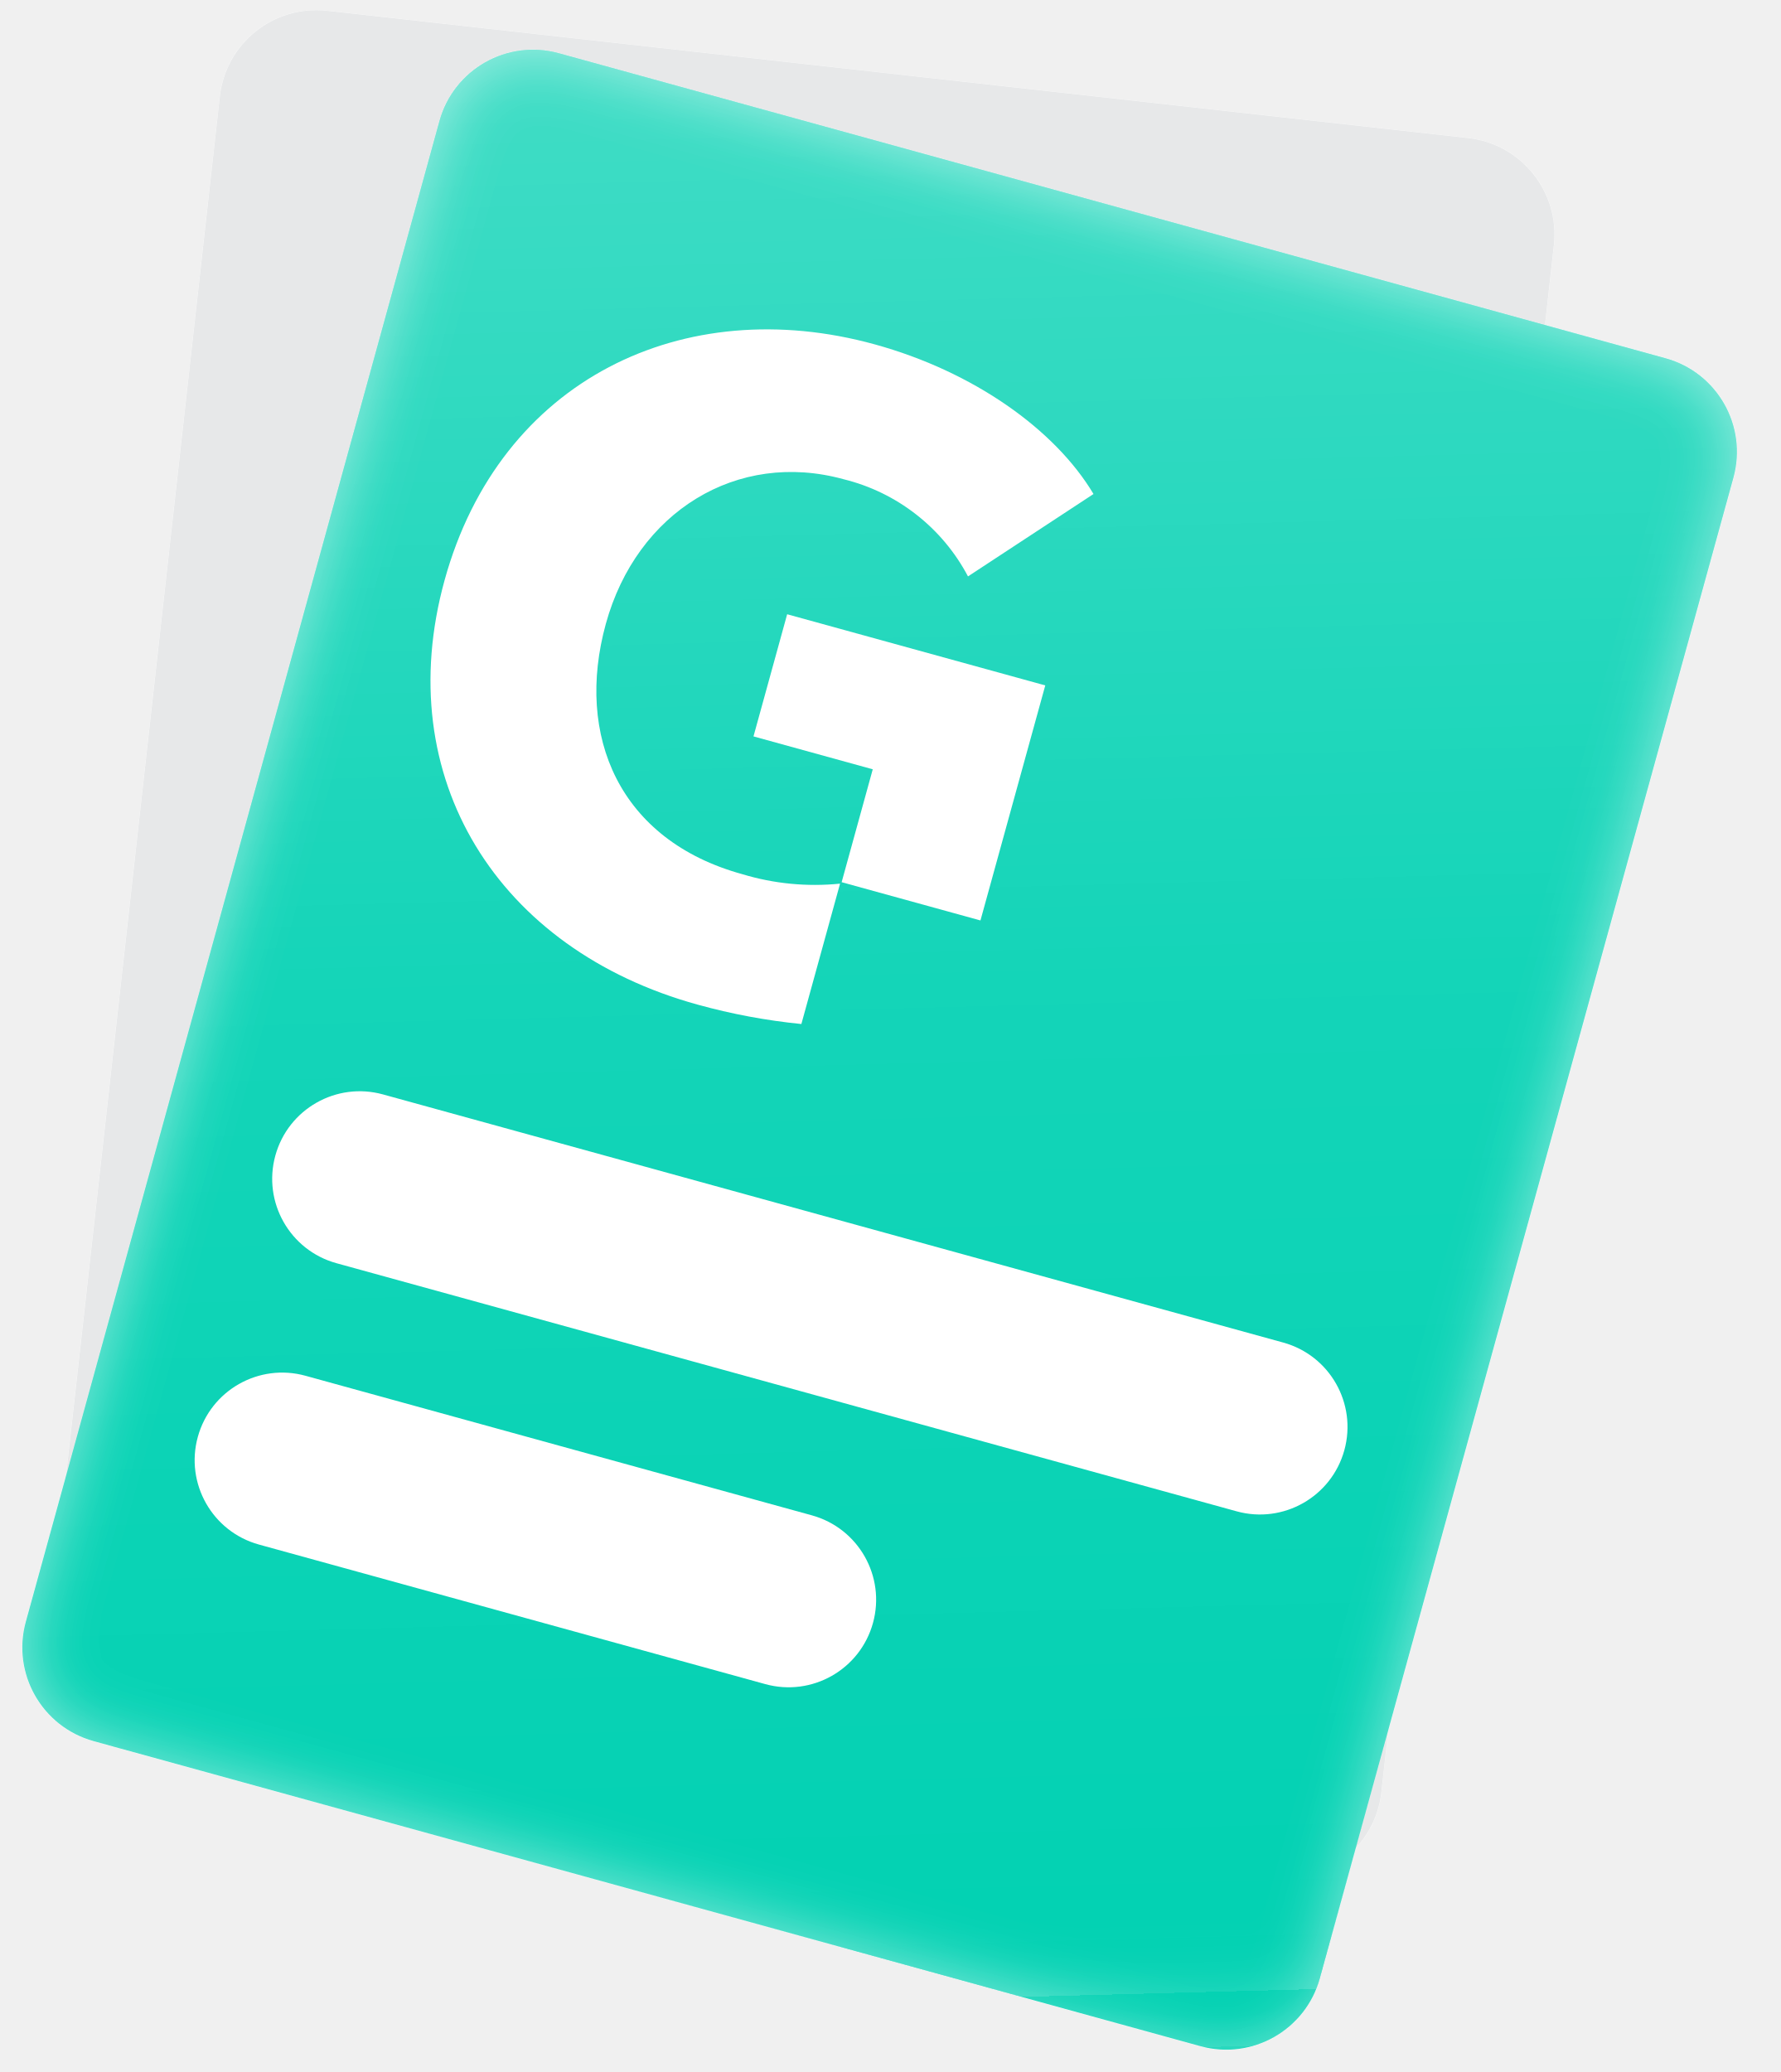
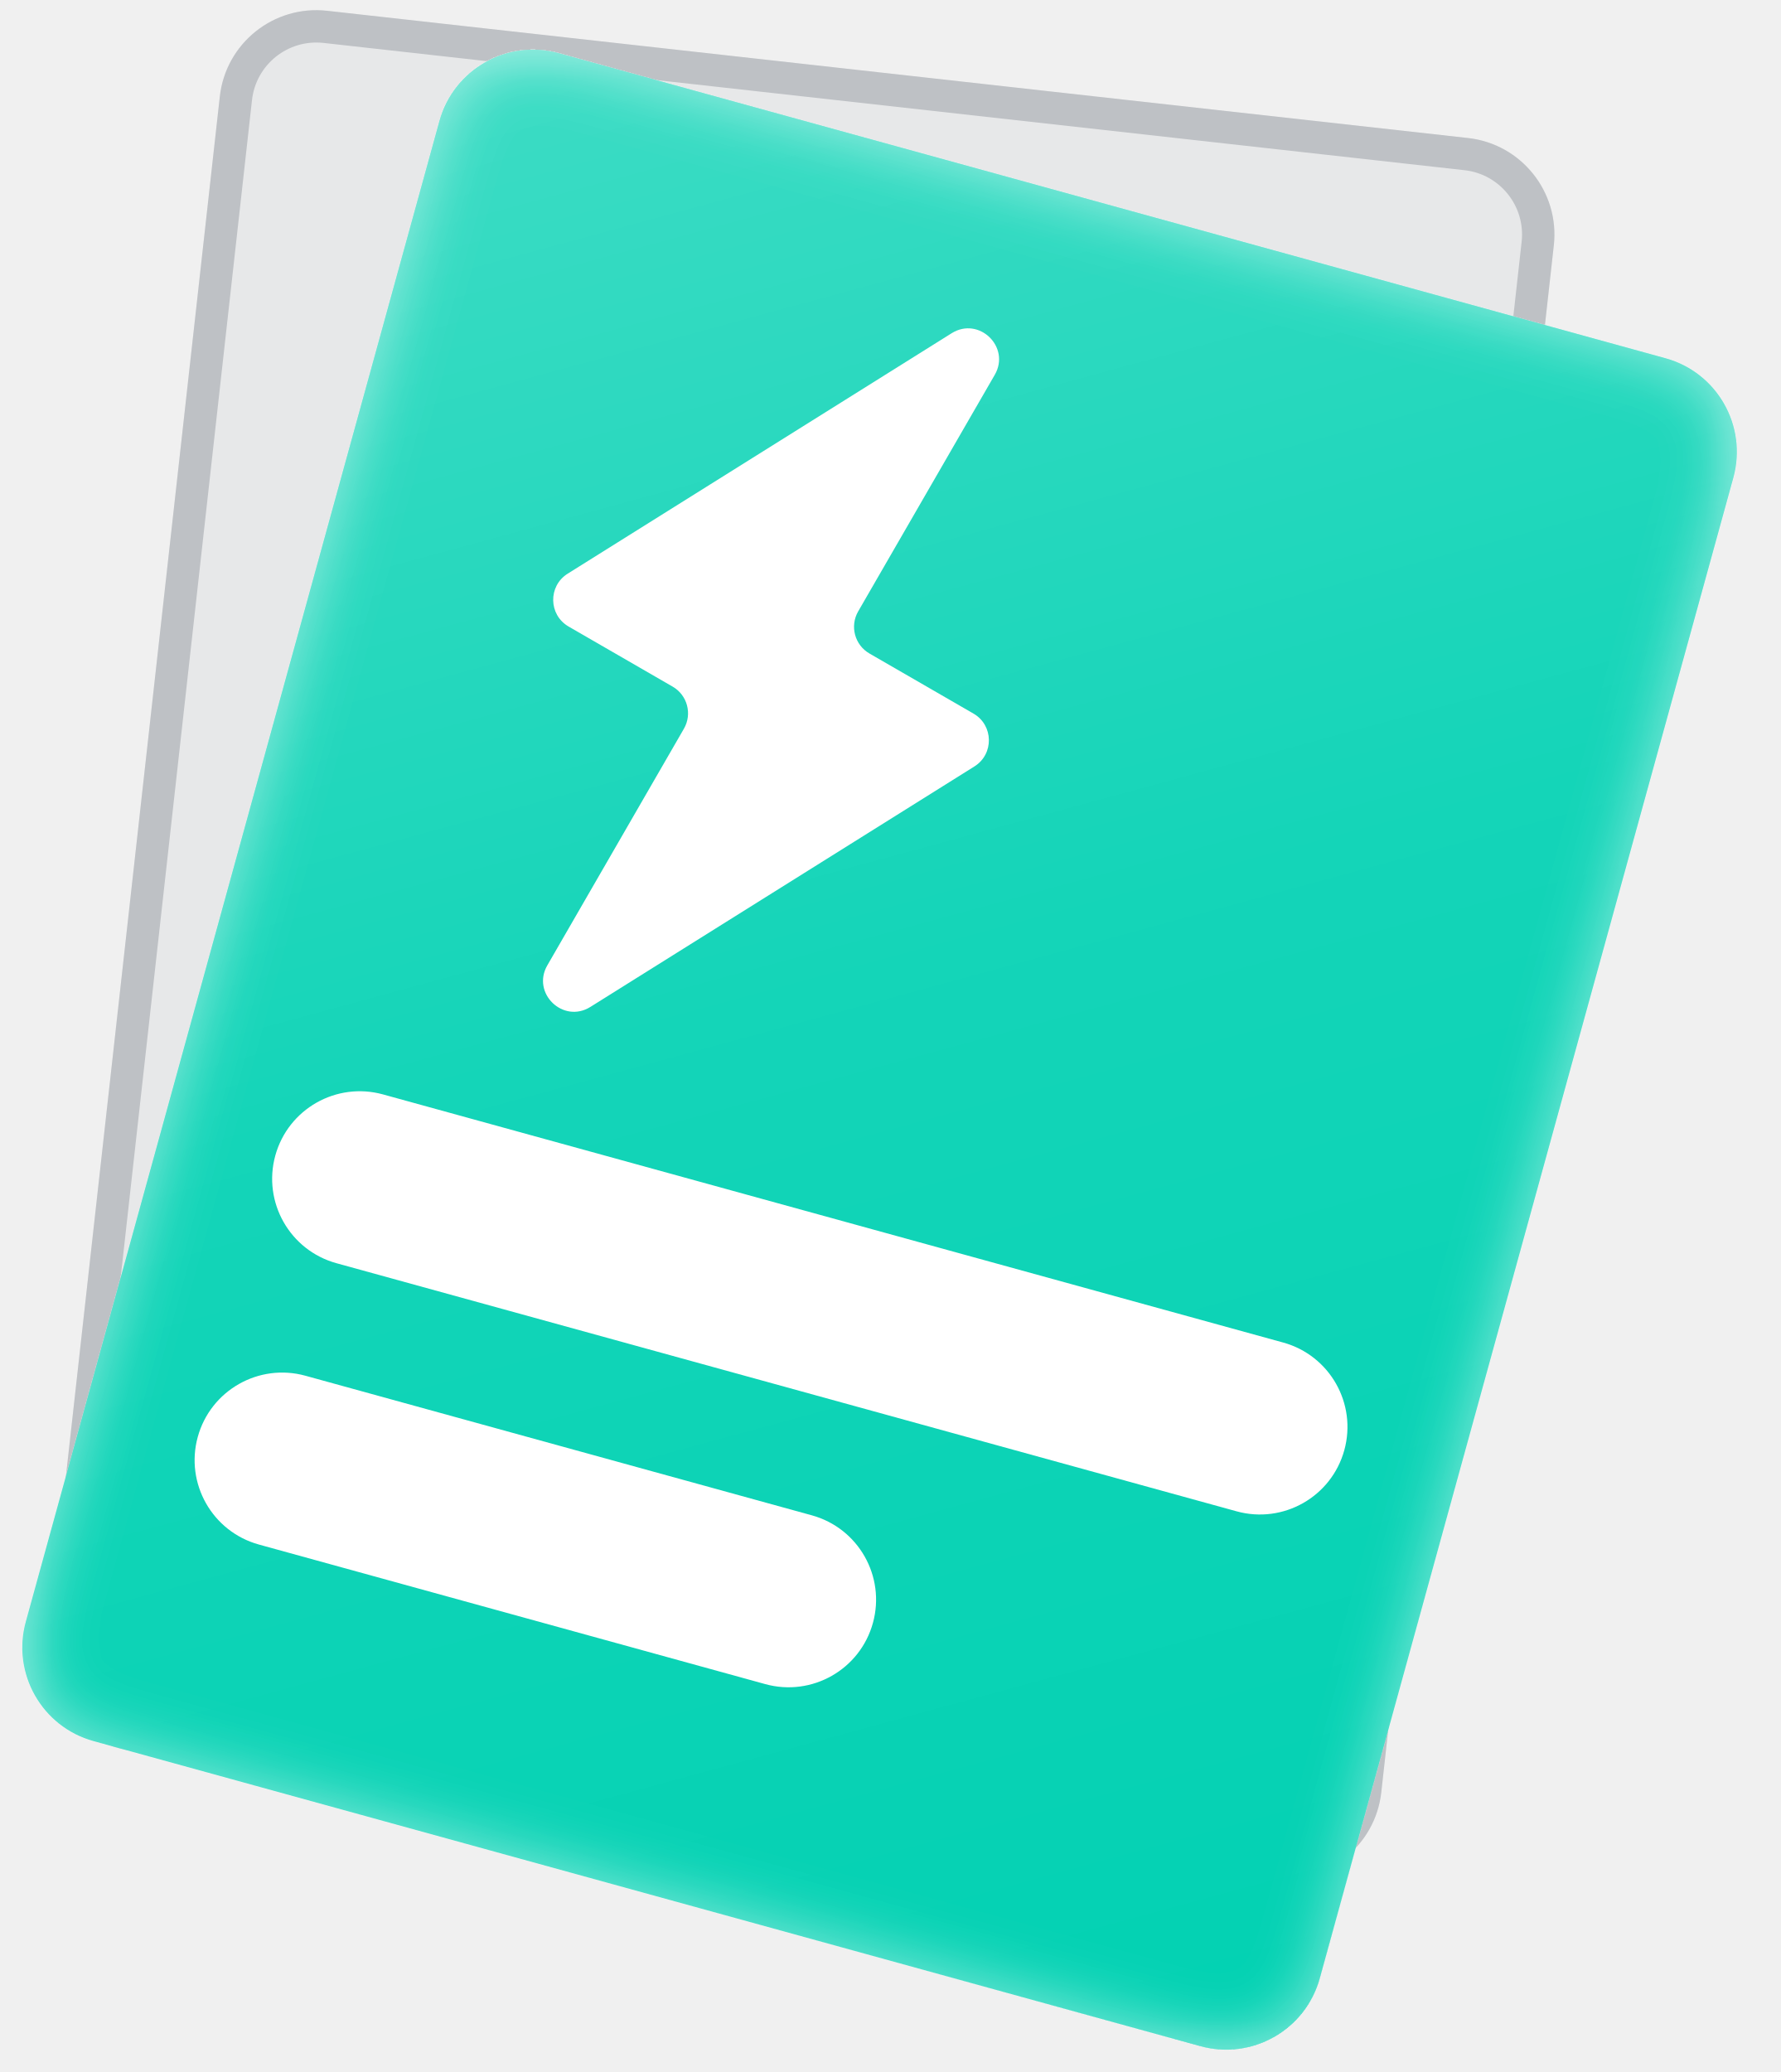
<svg xmlns="http://www.w3.org/2000/svg" width="55" height="64" viewBox="0 0 55 64" fill="none">
-   <g filter="url(#filter0_i)">
-     <path fill-rule="evenodd" clip-rule="evenodd" d="M10.105 0.333C8.458 0.149 6.974 1.335 6.791 2.982L2.039 45.584L0.797 50.091C0.357 51.688 1.295 53.34 2.892 53.78L3.494 53.946C3.591 53.978 3.691 54.006 3.792 54.028L37.08 63.203C38.677 63.643 40.329 62.705 40.769 61.108L41.88 57.077C42.306 56.622 42.594 56.03 42.668 55.363L42.883 53.439L53.545 14.755C53.985 13.157 53.047 11.505 51.45 11.065L47.723 10.038L47.998 7.577C48.181 5.931 46.995 4.447 45.349 4.263L10.105 0.333Z" fill="white" />
+   <g clip-path="url(#clip0)">
+     <path d="M6.79 2.982C6.973 1.335 8.457 0.149 10.104 0.333L45.348 4.263C46.994 4.447 48.18 5.931 47.997 7.577L42.667 55.363C42.484 57.009 41 58.195 39.353 58.012L4.109 54.081C2.463 53.897 1.277 52.413 1.46 50.767L6.79 2.982Z" fill="#E7E8E9" />
+     <path fill-rule="evenodd" clip-rule="evenodd" d="M9.993 1.326C8.895 1.204 7.906 1.995 7.784 3.092L2.454 50.878C2.332 51.975 3.122 52.965 4.22 53.087L39.464 57.018C40.562 57.14 41.551 56.349 41.674 55.252L47.003 7.466C47.125 6.369 46.335 5.379 45.237 5.257L9.993 1.326ZM10.104 0.333C8.457 0.149 6.973 1.335 6.79 2.982L1.46 50.767C1.277 52.413 2.463 53.897 4.109 54.081L39.353 58.012C41 58.195 42.484 57.009 42.667 55.363L47.997 7.577C48.18 5.931 46.994 4.447 45.348 4.263L10.104 0.333Z" fill="#BEC1C5" />
+     <g filter="url(#filter0_i)">
+       <path d="M13.572 3.738C14.012 2.14 15.664 1.202 17.261 1.643L51.449 11.065C53.046 11.505 53.984 13.157 53.544 14.755L40.768 61.108C40.328 62.705 38.676 63.643 37.079 63.203L2.891 53.78C1.294 53.34 0.356 51.688 0.796 50.091L13.572 3.738Z" fill="#00D1B2" />
+     </g>
+     <g filter="url(#filter1_i)">
+       <path d="M13.572 3.738C14.012 2.14 15.664 1.202 17.261 1.643L51.449 11.065C53.046 11.505 53.984 13.157 53.544 14.755L40.768 61.108C40.328 62.705 38.676 63.643 37.079 63.203L2.891 53.78C1.294 53.34 0.356 51.688 0.796 50.091L13.572 3.738Z" fill="url(#paint0_linear)" />
+     </g>
+     <path d="M8.504 35.693C8.901 34.253 10.39 33.408 11.83 33.804L39.636 41.468C41.076 41.865 41.922 43.354 41.525 44.794C41.128 46.234 39.639 47.079 38.199 46.682L10.393 39.018C8.953 38.621 8.108 37.133 8.504 35.693Z" fill="white" />
+     <path d="M6.109 44.383C6.506 42.943 7.995 42.097 9.435 42.494L25.076 46.805C26.516 47.202 27.361 48.691 26.964 50.13C26.568 51.57 25.079 52.416 23.639 52.019L7.998 47.708C6.558 47.311 5.713 45.822 6.109 44.383Z" fill="white" />
+     <g clip-path="url(#clip1)">
+       <path d="M30.728 11.577C31.224 10.717 30.238 9.765 29.396 10.293L17.535 17.72C16.926 18.102 16.942 18.994 17.565 19.353L20.777 21.208C21.233 21.471 21.389 22.054 21.125 22.51L16.907 29.817C16.41 30.677 17.396 31.629 18.238 31.101L30.099 23.674C30.708 23.293 30.692 22.4 30.07 22.041L26.858 20.186C26.402 19.923 26.245 19.34 26.509 18.884L30.728 11.577Z" fill="white" />
+     </g>
  </g>
-   <rect x="7.123" width="41.463" height="54.082" rx="3" transform="rotate(6.36372 7.1232 0)" fill="#E7E8E9" />
-   <g filter="url(#filter1_i)">
-     <rect x="14.37" y="0.845" width="41.463" height="54.082" rx="3" transform="rotate(15.409 14.3699 0.845459)" fill="#00D1B2" />
-   </g>
-   <g filter="url(#filter2_i)">
-     <rect x="14.37" y="0.845" width="41.463" height="54.082" rx="3" transform="rotate(15.409 14.3699 0.845459)" fill="url(#paint0_linear)" />
-   </g>
-   <rect x="9.224" y="33.086" width="34.252" height="5.408" rx="2.704" transform="rotate(15.409 9.22385 33.0861)" fill="white" />
-   <rect x="6.829" y="41.776" width="21.633" height="5.408" rx="2.704" transform="rotate(15.409 6.82883 41.7756)" fill="white" />
-   <path d="M21.553 31.032C22.601 31.322 23.672 31.522 24.754 31.63L25.949 27.294C24.932 27.397 23.905 27.297 22.927 27.001C19.134 25.956 17.758 22.737 18.714 19.269C19.669 15.802 22.778 13.899 26.056 14.802C26.872 15.002 27.637 15.373 28.3 15.891C28.963 16.408 29.509 17.061 29.901 17.804L33.778 15.259C32.585 13.258 30.055 11.473 27.021 10.637C21.125 9.012 15.446 11.71 13.732 17.925C12.049 24.032 15.378 29.331 21.553 31.032Z" fill="white" />
-   <path d="M25.998 27.249L30.286 28.431L32.288 21.171L24.315 18.973L23.275 22.746L26.959 23.762L25.998 27.249Z" fill="white" />
  <defs>
-     <filter id="filter0_i" x="0.689" y="0.314" width="52.965" height="62.998" filterUnits="userSpaceOnUse" color-interpolation-filters="sRGB">
+     <filter id="filter0_i" x="0.688" y="1.534" width="52.965" height="61.777" filterUnits="userSpaceOnUse" color-interpolation-filters="sRGB">
      <feFlood flood-opacity="0" result="BackgroundImageFix" />
      <feBlend mode="normal" in="SourceGraphic" in2="BackgroundImageFix" result="shape" />
      <feColorMatrix in="SourceAlpha" type="matrix" values="0 0 0 0 0 0 0 0 0 0 0 0 0 0 0 0 0 0 127 0" result="hardAlpha" />
      <feOffset />
      <feGaussianBlur stdDeviation="1" />
      <feComposite in2="hardAlpha" operator="arithmetic" k2="-1" k3="1" />
      <feColorMatrix type="matrix" values="0 0 0 0 1 0 0 0 0 1 0 0 0 0 1 0 0 0 0.3 0" />
      <feBlend mode="normal" in2="shape" result="effect1_innerShadow" />
    </filter>
-     <filter id="filter1_i" x="0" y="0.845" width="54.342" height="63.154" filterUnits="userSpaceOnUse" color-interpolation-filters="sRGB">
+     <filter id="filter1_i" x="0.688" y="1.534" width="52.965" height="61.777" filterUnits="userSpaceOnUse" color-interpolation-filters="sRGB">
      <feFlood flood-opacity="0" result="BackgroundImageFix" />
      <feBlend mode="normal" in="SourceGraphic" in2="BackgroundImageFix" result="shape" />
      <feColorMatrix in="SourceAlpha" type="matrix" values="0 0 0 0 0 0 0 0 0 0 0 0 0 0 0 0 0 0 127 0" result="hardAlpha" />
      <feOffset />
      <feGaussianBlur stdDeviation="1" />
      <feComposite in2="hardAlpha" operator="arithmetic" k2="-1" k3="1" />
      <feColorMatrix type="matrix" values="0 0 0 0 1 0 0 0 0 1 0 0 0 0 1 0 0 0 0.3 0" />
      <feBlend mode="normal" in2="shape" result="effect1_innerShadow" />
    </filter>
-     <filter id="filter2_i" x="0" y="0.845" width="54.342" height="63.154" filterUnits="userSpaceOnUse" color-interpolation-filters="sRGB">
-       <feFlood flood-opacity="0" result="BackgroundImageFix" />
-       <feBlend mode="normal" in="SourceGraphic" in2="BackgroundImageFix" result="shape" />
-       <feColorMatrix in="SourceAlpha" type="matrix" values="0 0 0 0 0 0 0 0 0 0 0 0 0 0 0 0 0 0 127 0" result="hardAlpha" />
-       <feOffset />
-       <feGaussianBlur stdDeviation="1" />
-       <feComposite in2="hardAlpha" operator="arithmetic" k2="-1" k3="1" />
-       <feColorMatrix type="matrix" values="0 0 0 0 1 0 0 0 0 1 0 0 0 0 1 0 0 0 0.3 0" />
-       <feBlend mode="normal" in2="shape" result="effect1_innerShadow" />
-     </filter>
-     <linearGradient id="paint0_linear" x1="13.884" y1="0.845" x2="32.519" y2="62.028" gradientUnits="userSpaceOnUse">
+     <linearGradient id="paint0_linear" x1="0.066" y1="1.534" x2="19.431" y2="72.632" gradientUnits="userSpaceOnUse">
      <stop stop-color="white" stop-opacity="0.26" />
      <stop offset="0.471" stop-color="white" stop-opacity="0.078" />
      <stop offset="1" stop-color="white" stop-opacity="0" />
    </linearGradient>
+     <clipPath id="clip0">
+       <rect width="54.34" height="64" fill="white" />
+     </clipPath>
+     <clipPath id="clip1">
+       <rect width="24" height="24" fill="white" transform="translate(15.3318 6) rotate(15)" />
+     </clipPath>
  </defs>
</svg>
